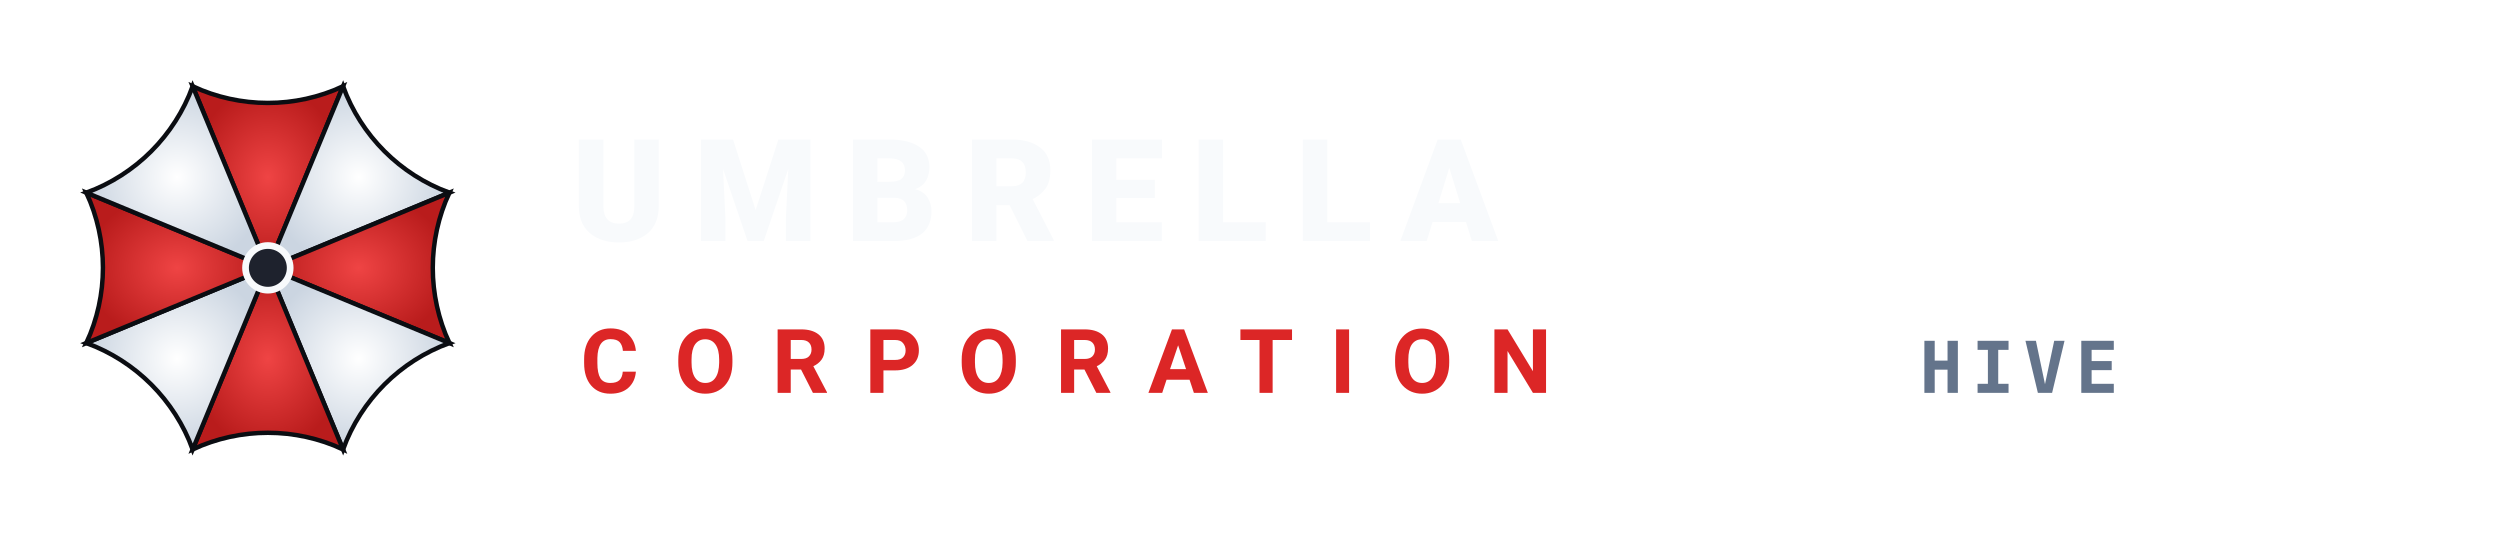
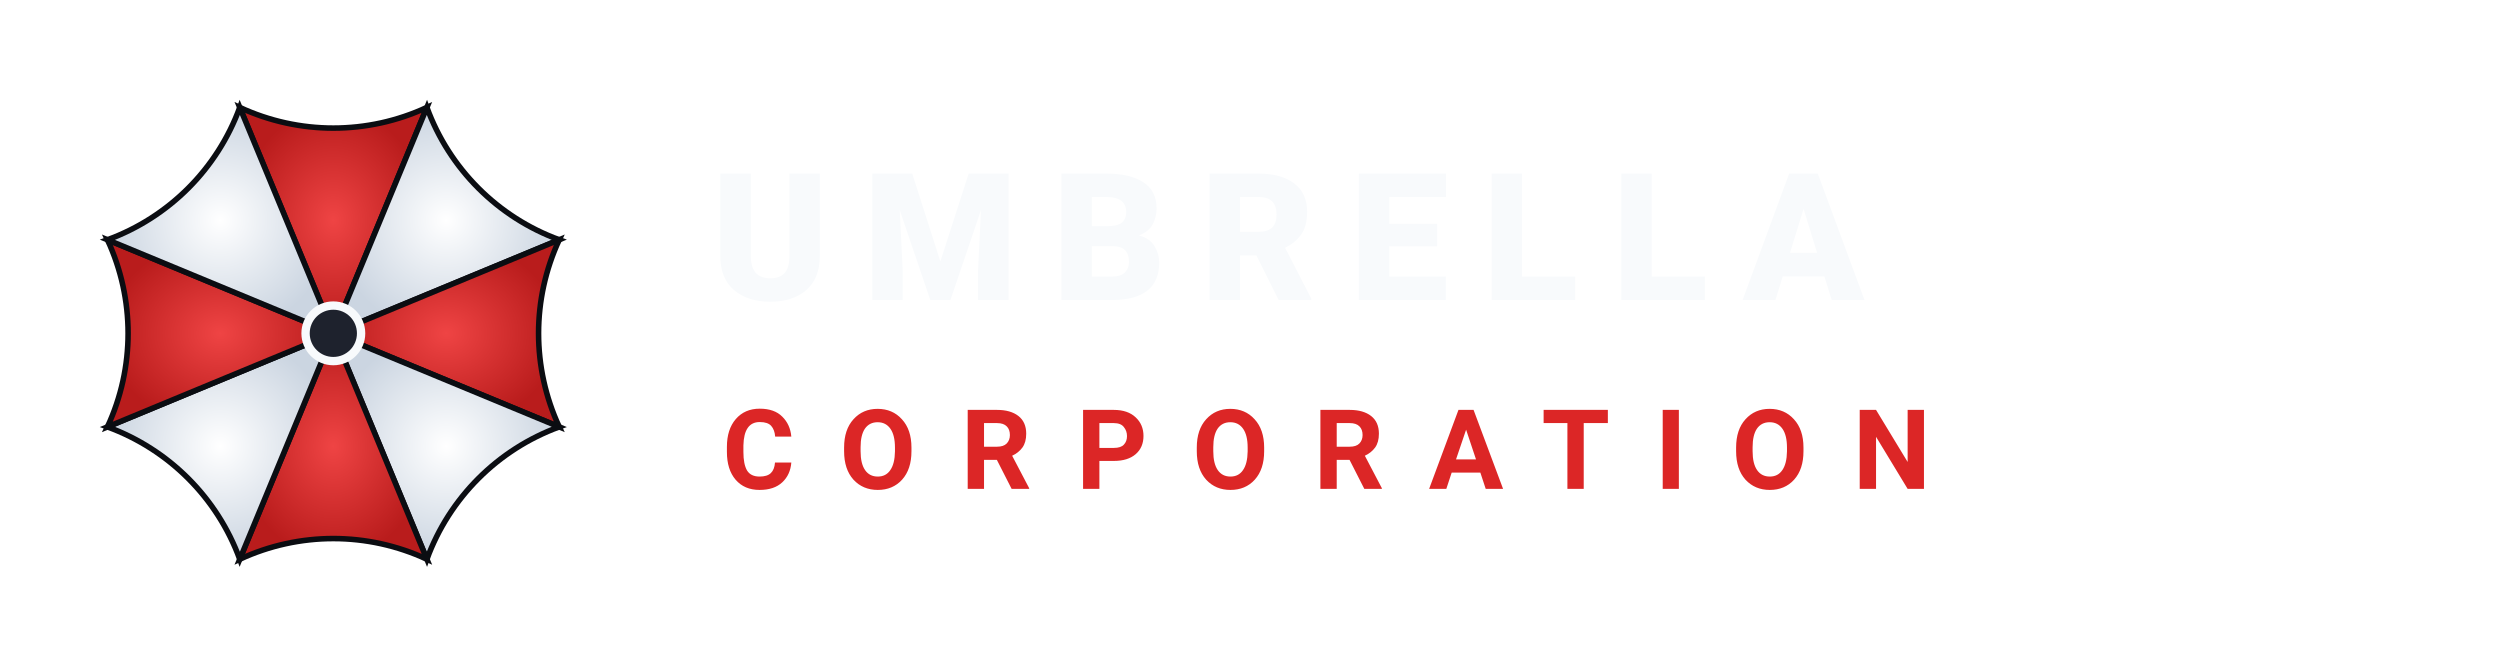
- <svg xmlns="http://www.w3.org/2000/svg" viewBox="0 0 280 60">
+ <svg xmlns="http://www.w3.org/2000/svg" viewBox="0 0 225 60">
  <defs>
    <radialGradient id="bRed" cx="50%" cy="50%" r="50%">
      <stop offset="0%" stop-color="#ef4444" />
      <stop offset="100%" stop-color="#b91c1c" />
    </radialGradient>
    <radialGradient id="bWhite" cx="50%" cy="50%" r="50%">
      <stop offset="0%" stop-color="#ffffff" />
      <stop offset="100%" stop-color="#cbd5e1" />
    </radialGradient>
  </defs>
  <g>
    <path d="M 30.00,30.00 L 21.58,9.67 A 20,20 0 0,0 38.42,9.67 Z" fill="url(#bRed)" stroke="#0b0d12" stroke-width="0.5" />
    <path d="M 30.00,30.00 L 38.42,9.67 A 20,20 0 0,0 50.33,21.58 Z" fill="url(#bWhite)" stroke="#0b0d12" stroke-width="0.5" />
    <path d="M 30.00,30.00 L 50.33,21.58 A 20,20 0 0,0 50.33,38.42 Z" fill="url(#bRed)" stroke="#0b0d12" stroke-width="0.5" />
    <path d="M 30.00,30.00 L 50.33,38.42 A 20,20 0 0,0 38.42,50.33 Z" fill="url(#bWhite)" stroke="#0b0d12" stroke-width="0.5" />
    <path d="M 30.00,30.00 L 38.42,50.33 A 20,20 0 0,0 21.58,50.33 Z" fill="url(#bRed)" stroke="#0b0d12" stroke-width="0.5" />
    <path d="M 30.00,30.00 L 21.58,50.33 A 20,20 0 0,0 9.67,38.42 Z" fill="url(#bWhite)" stroke="#0b0d12" stroke-width="0.5" />
    <path d="M 30.00,30.00 L 9.67,38.42 A 20,20 0 0,0 9.67,21.58 Z" fill="url(#bRed)" stroke="#0b0d12" stroke-width="0.5" />
    <path d="M 30.00,30.00 L 9.67,21.58 A 20,20 0 0,0 21.58,9.67 Z" fill="url(#bWhite)" stroke="#0b0d12" stroke-width="0.5" />
    <circle cx="30" cy="30" r="2.5" fill="#1e222d" stroke="#f8fafc" stroke-width="0.75" />
  </g>
  <text x="64" y="27" font-family="-apple-system, BlinkMacSystemFont, 'Segoe UI', Roboto, sans-serif" font-size="16" font-weight="800" letter-spacing="3" fill="#f8fafc">UMBRELLA</text>
  <text x="65" y="44" font-family="-apple-system, BlinkMacSystemFont, 'Segoe UI', Roboto, sans-serif" font-size="10" font-weight="700" letter-spacing="4" fill="#dc2626">CORPORATION</text>
-   <text x="215" y="44" font-family="monospace" font-size="8" font-weight="600" fill="#64748b" letter-spacing="1">HIVE</text>
</svg>
